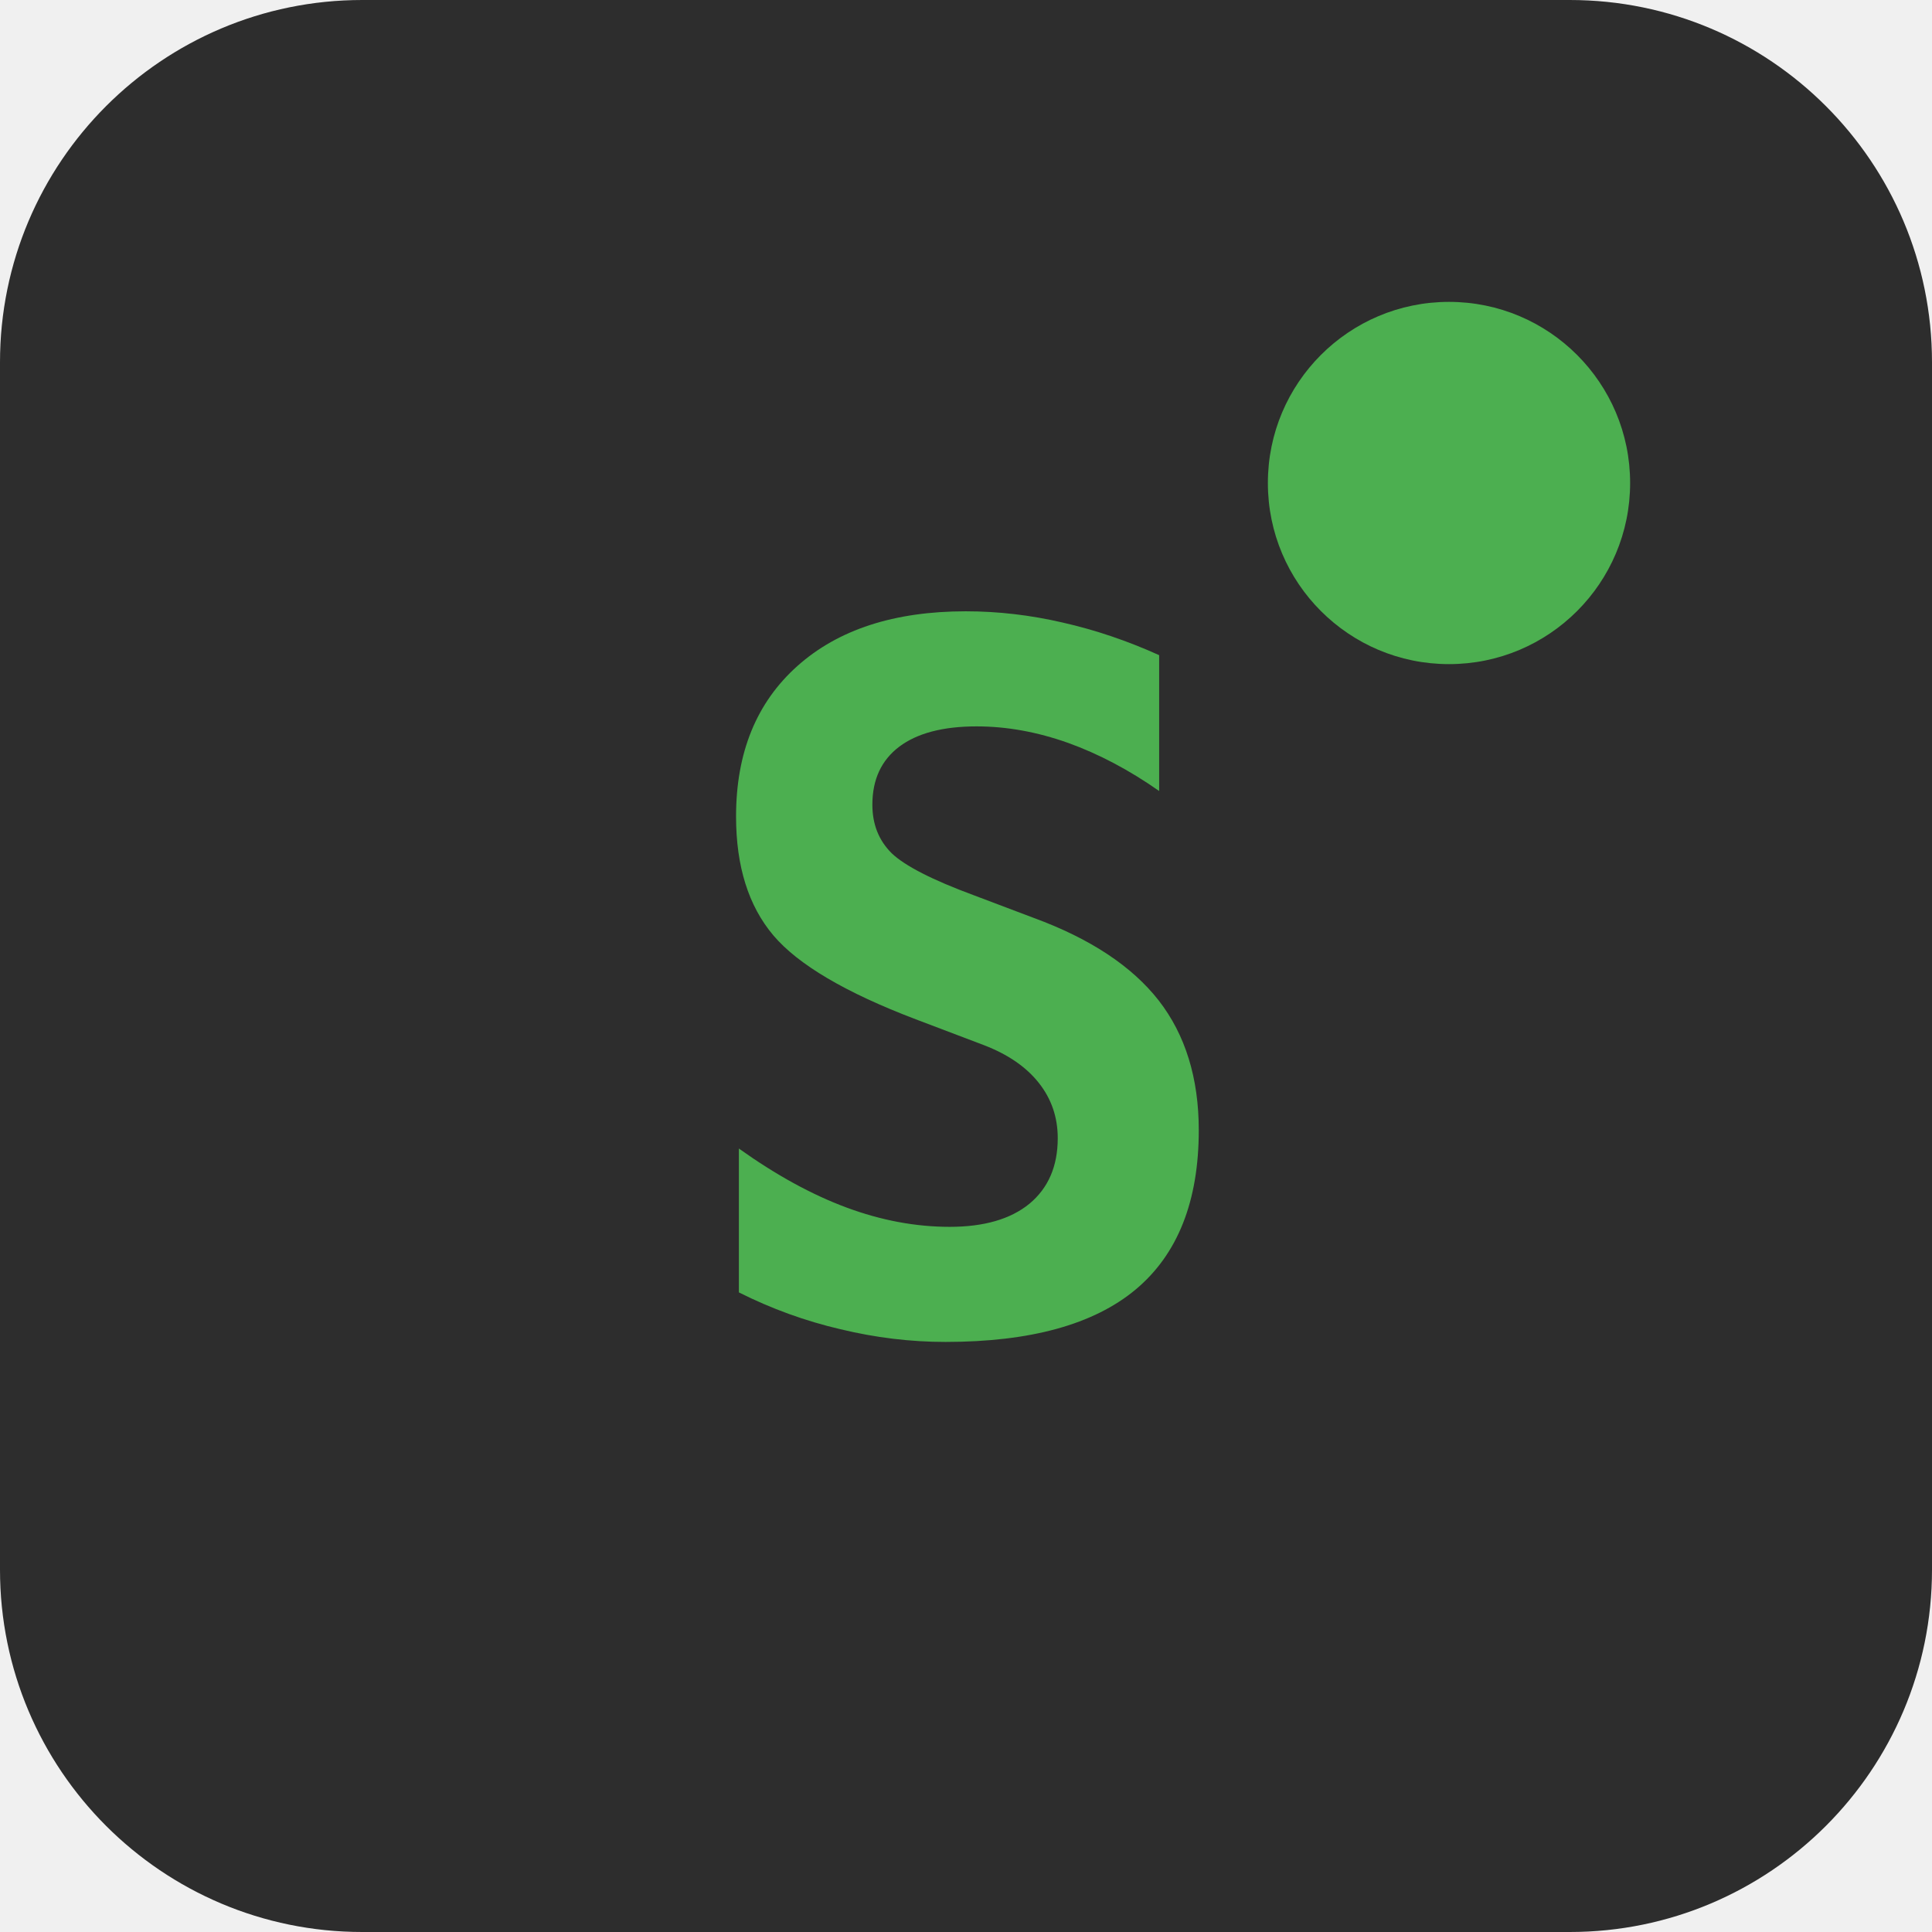
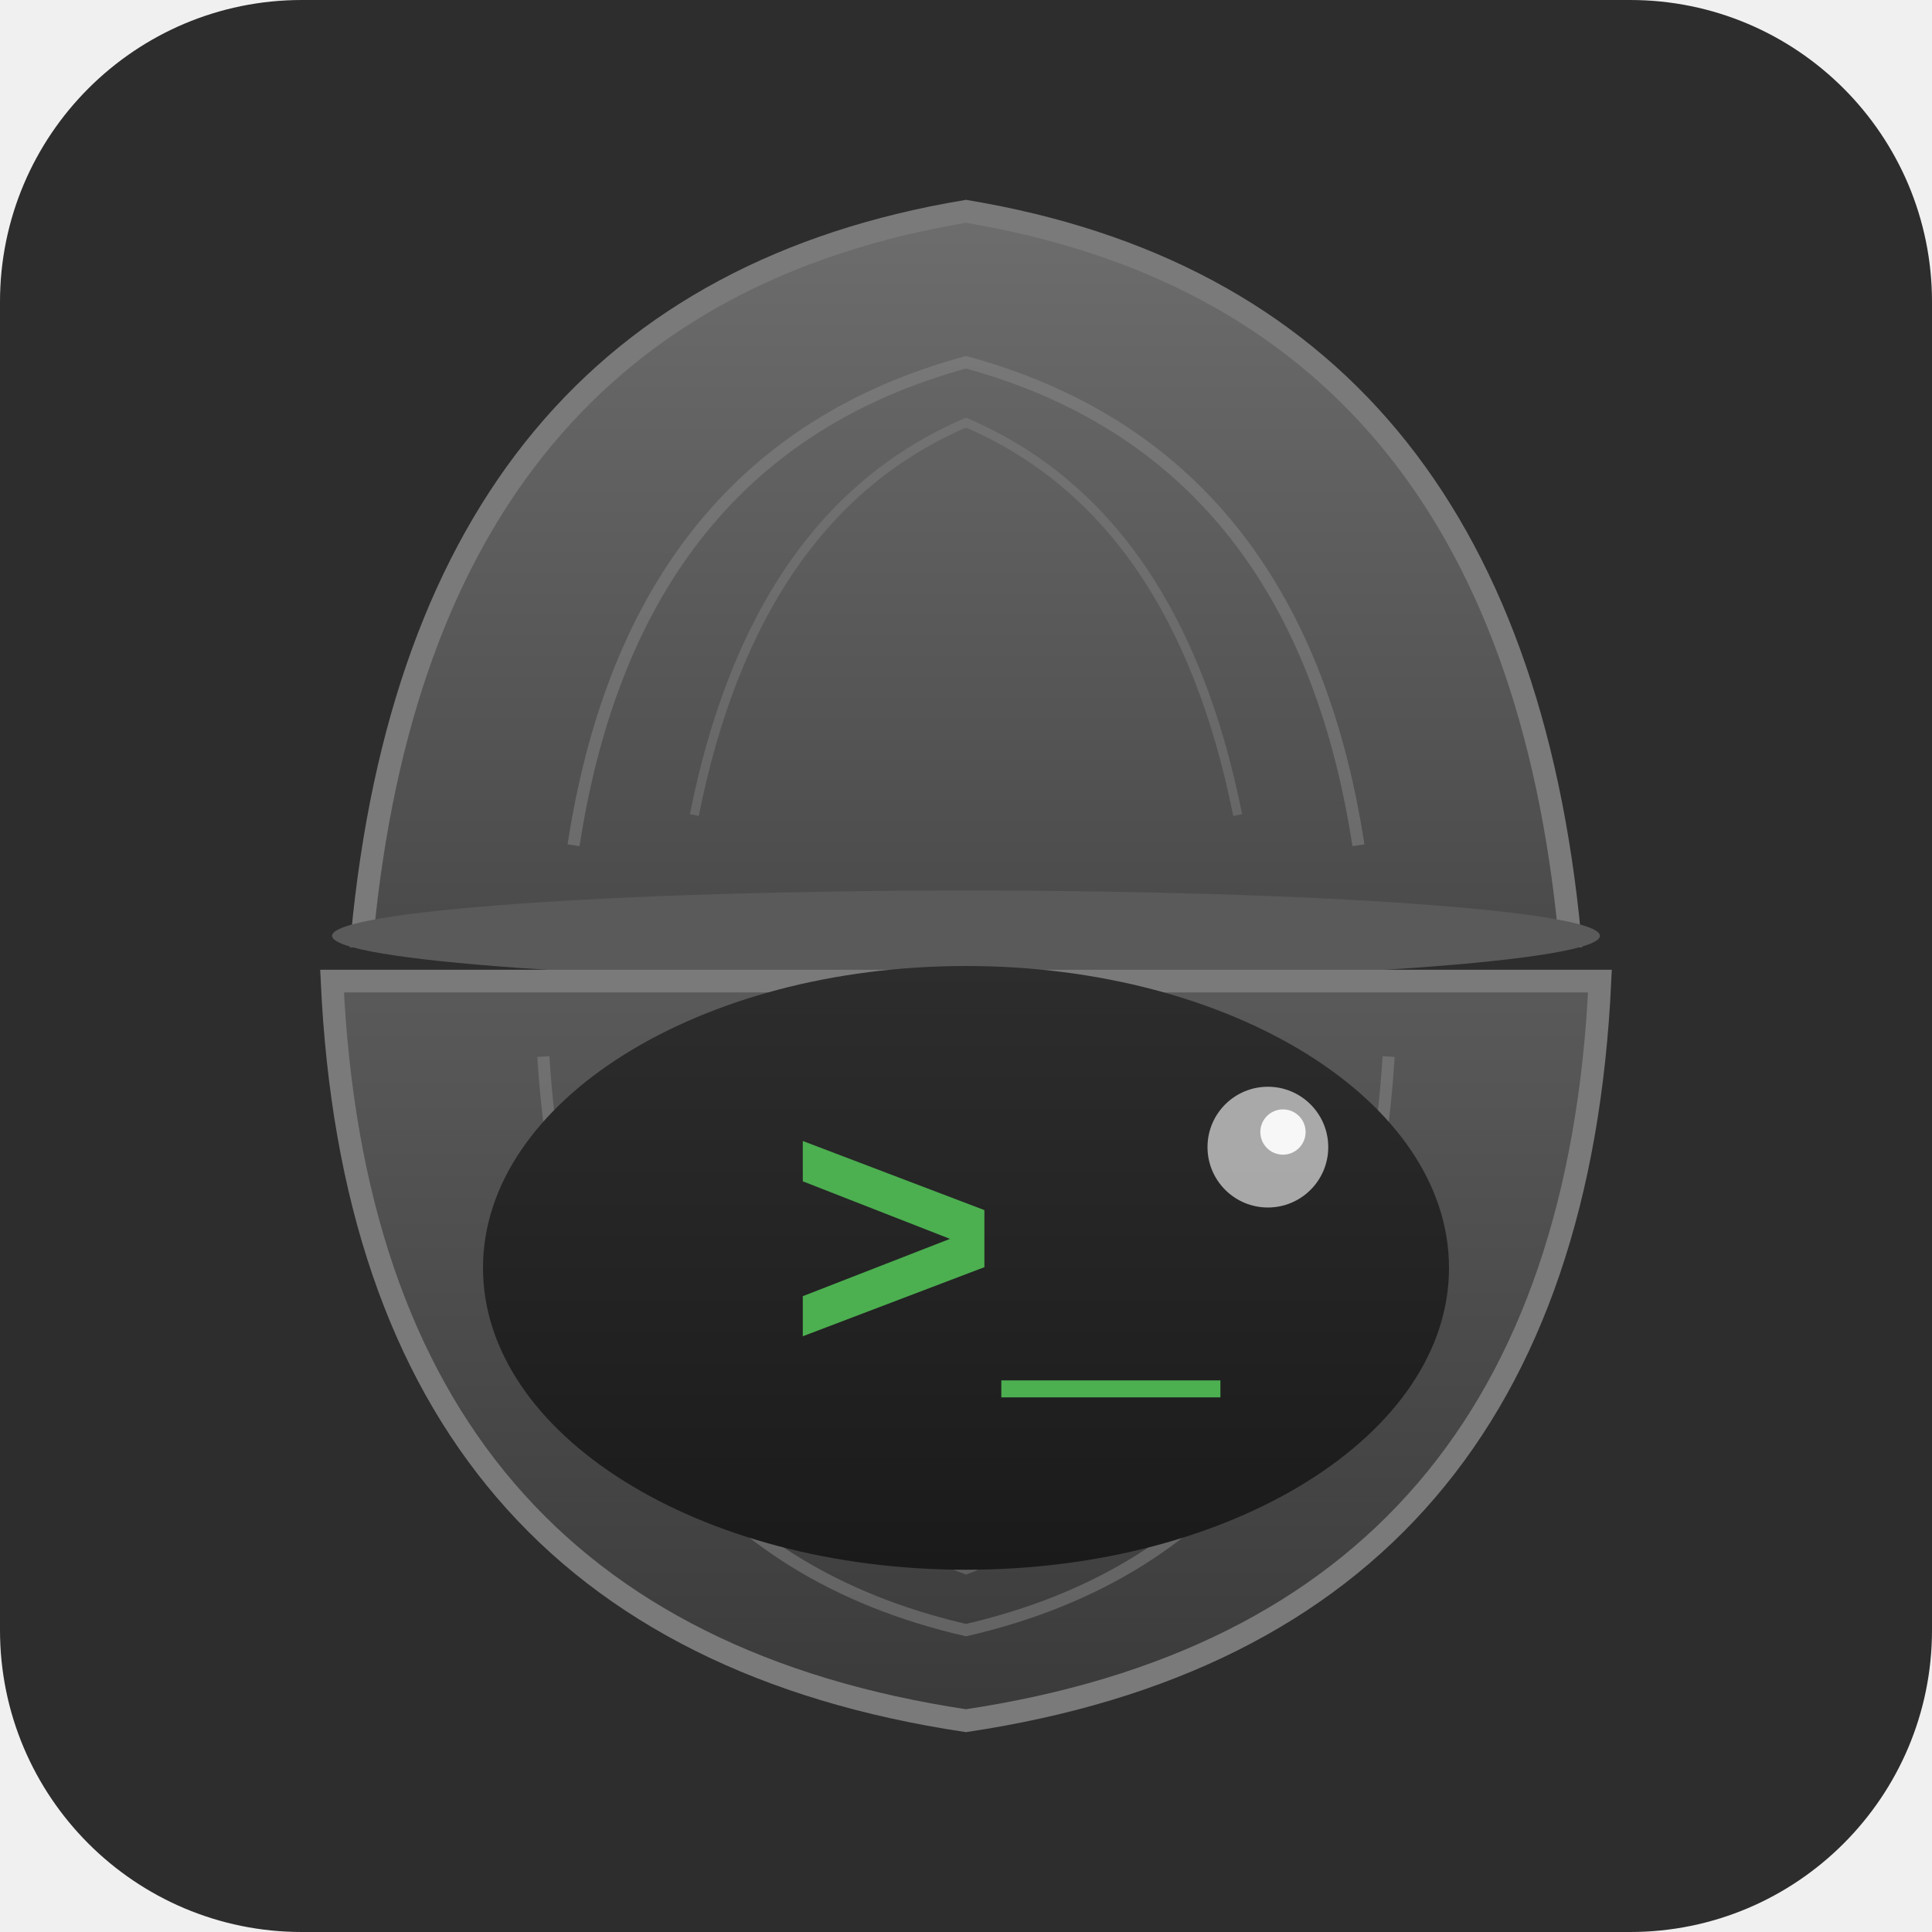
- <svg xmlns="http://www.w3.org/2000/svg" viewBox="0 0 64 64">
-   <rect width="64" height="64" rx="12" fill="#2d2d2d" />
-   <text x="32" y="44" font-family="monospace" font-size="32" fill="#4caf50" text-anchor="middle" font-weight="bold">S</text>
-   <circle cx="48" cy="16" r="6" fill="#4caf50" />
+ <svg xmlns="http://www.w3.org/2000/svg" viewBox="0 0 128 128">
+   <defs>
+     <linearGradient id="shell-top" x1="0" y1="0" x2="0" y2="1">
+       <stop offset="0%" stop-color="#6d6d6d" />
+       <stop offset="100%" stop-color="#4a4a4a" />
+     </linearGradient>
+     <linearGradient id="shell-bot" x1="0" y1="0" x2="0" y2="1">
+       <stop offset="0%" stop-color="#5a5a5a" />
+       <stop offset="100%" stop-color="#3a3a3a" />
+     </linearGradient>
+     <linearGradient id="inner" x1="0" y1="0" x2="0" y2="1">
+       <stop offset="0%" stop-color="#2d2d2d" />
+       <stop offset="100%" stop-color="#1a1a1a" />
+     </linearGradient>
+   </defs>
+   <rect width="128" height="128" rx="20" fill="#2d2d2d" />
+   <path d="M24,62 Q28,20 64,14 Q100,20 104,62 Z" fill="url(#shell-top)" stroke="#7a7a7a" stroke-width="1.5" />
+   <path d="M38,56 Q42,30 64,24 Q86,30 90,56" fill="none" stroke="#8a8a8a" stroke-width="0.8" opacity="0.5" />
+   <path d="M46,54 Q50,34 64,28 Q78,34 82,54" fill="none" stroke="#8a8a8a" stroke-width="0.6" opacity="0.4" />
+   <ellipse cx="64" cy="62" rx="42" ry="3" fill="#5a5a5a" />
+   <path d="M22,65 Q24,108 64,114 Q104,108 106,65 Z" fill="url(#shell-bot)" stroke="#7a7a7a" stroke-width="1.5" />
+   <path d="M36,70 Q38,102 64,108 Q90,102 92,70" fill="none" stroke="#8a8a8a" stroke-width="0.8" opacity="0.5" />
+   <path d="M46,72 Q48,98 64,104 Q80,98 82,72" fill="none" stroke="#8a8a8a" stroke-width="0.6" opacity="0.4" />
+   <ellipse cx="64" cy="84" rx="32" ry="20" fill="url(#inner)" />
+   <text x="52" y="90" font-family="monospace, 'Courier New'" font-size="24" font-weight="bold" fill="#4caf50">
+     &gt;_
+   </text>
+   <circle cx="84" cy="76" r="4" fill="#e0e0e0" opacity="0.7" />
+   <circle cx="85" cy="75" r="1.5" fill="#ffffff" opacity="0.9" />
</svg>
